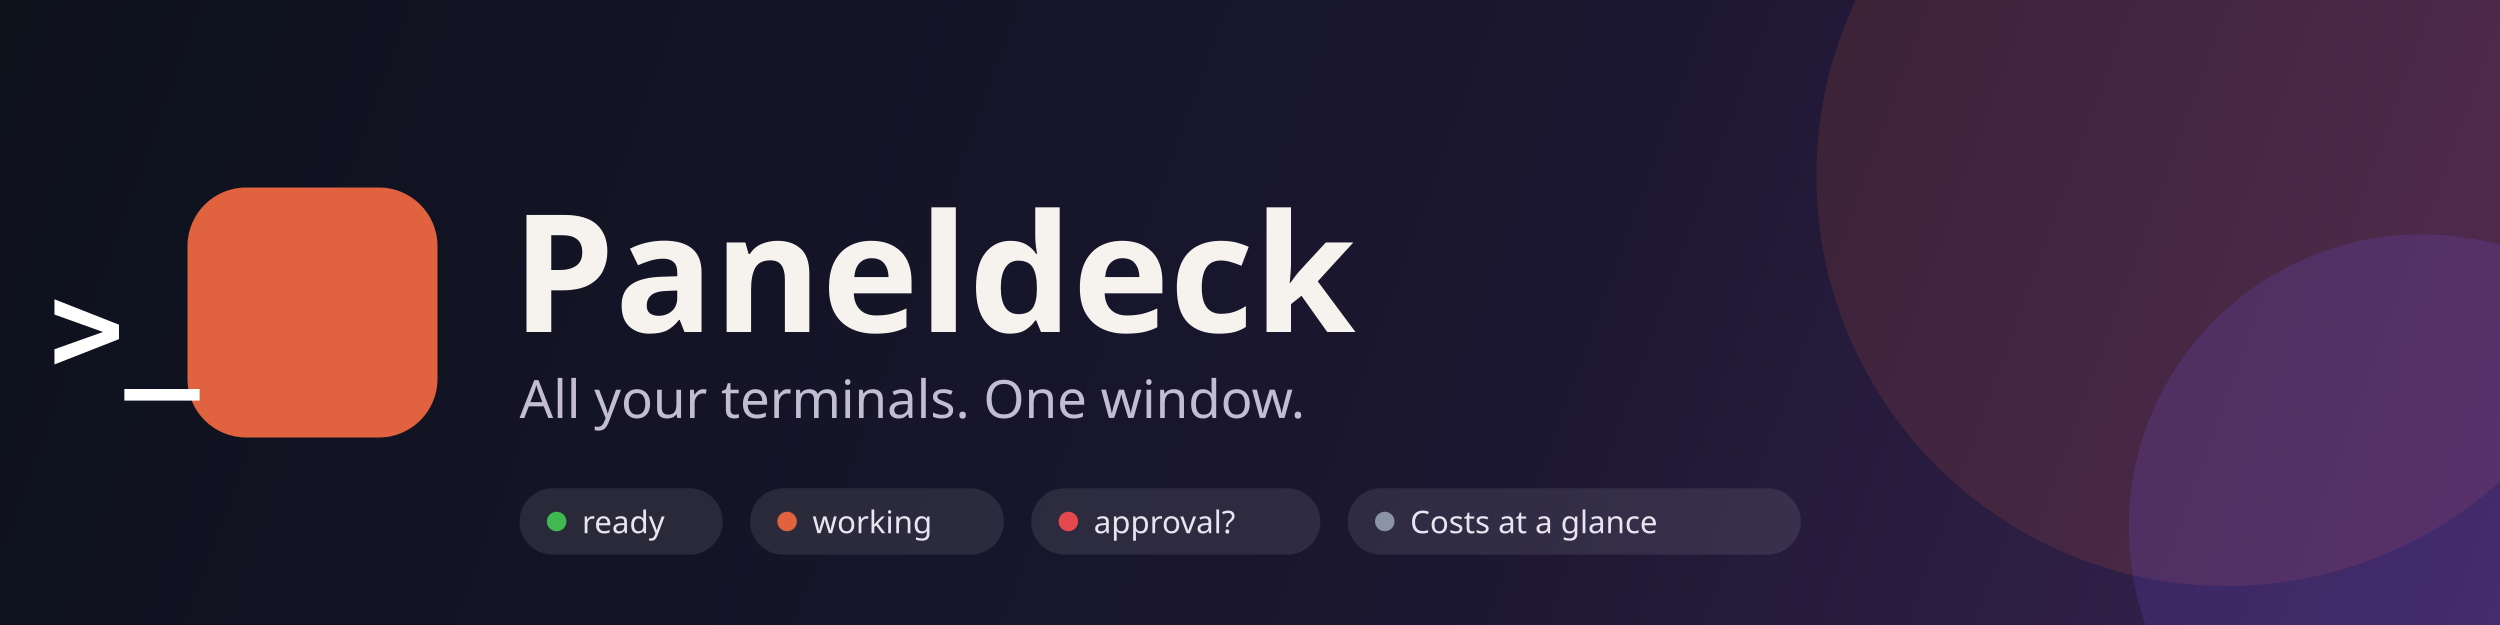
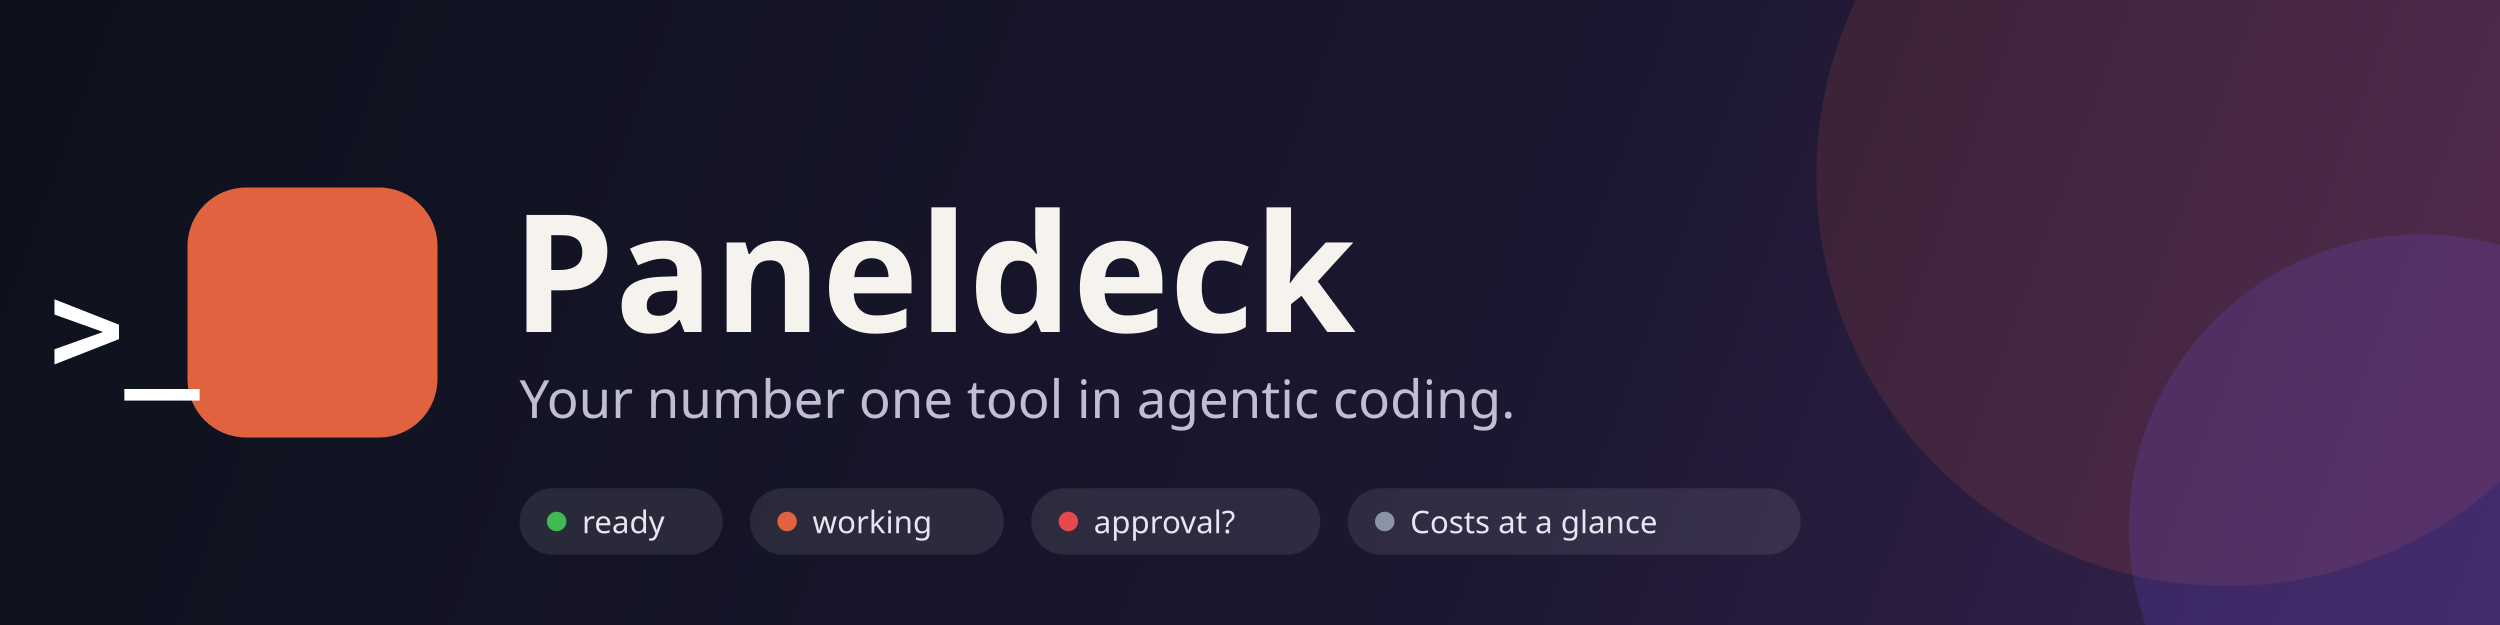
<svg xmlns="http://www.w3.org/2000/svg" width="1280" height="320" viewBox="0 0 1280 320">
  <defs>
    <linearGradient id="linear-gradient-1" x1="23.443" y1="-64.408" x2="1256.557" y2="384.408" gradientUnits="userSpaceOnUse">
      <stop offset="0" stop-color="#0d111c" />
      <stop offset="0.6" stop-color="#1b1730" />
      <stop offset="1" stop-color="#3b2352" />
    </linearGradient>
  </defs>
  <g id="Layer_1" data-name="Layer 1">
    <rect x="0" y="0" width="1280" height="320" fill="url(#linear-gradient-1)" />
    <path d="M1140 -120 L1140 -120 C1255.98 -120 1350 -25.98 1350 90 L1350 90 C1350 205.98 1255.98 300 1140 300 L1140 300 C1024.02 300 930 205.98 930 90 L930 90 C930 -25.98 1024.02 -120 1140 -120 Z" fill="#e0623f" opacity="0.14" />
    <path d="M1240 120 L1240 120 C1322.843 120 1390 187.157 1390 270 L1390 270 C1390 352.843 1322.843 420 1240 420 L1240 420 C1157.157 420 1090 352.843 1090 270 L1090 270 C1090 187.157 1157.157 120 1240 120 Z" fill="#7a5cff" opacity="0.16" />
    <path d="M126 96 L194 96 C210.569 96 224 109.431 224 126 L224 194 C224 210.569 210.569 224 194 224 L126 224 C109.431 224 96 210.569 96 194 L96 126 C96 109.431 109.431 96 126 96 Z" fill="#e0623f" />
    <text transform="matrix(1 0 0 1 160 190)" x="0" y="0" xml:space="preserve" font-family="Consolas, monospace" font-size="64" font-weight="bold" fill="#ffffff" text-anchor="middle">
      <tspan x="0" y="0">&gt;_</tspan>
    </text>
    <text transform="matrix(1 0 0 1 262 170)" x="0" y="0" xml:space="preserve" font-family="'Segoe UI', sans-serif" font-size="84" font-weight="600" fill="#f6f3ef">
      <tspan x="0" y="0">Paneldeck</tspan>
    </text>
    <text transform="matrix(1 0 0 1 266 214)" x="0" y="0" xml:space="preserve" font-family="'Segoe UI', sans-serif" font-size="27" fill="#c3bdd3">
-       <tspan x="0" y="0">All your terminals. One window.</tspan>
+       <tspan x="0" y="0">Your number one tool in agentic coding.</tspan>
    </text>
    <rect x="266" y="250" width="104" height="34" rx="17" fill="#ffffff" opacity="0.09" />
    <circle cx="285" cy="267" r="5" fill="#3fb950" />
    <text x="298" y="273" font-family="'Segoe UI', sans-serif" font-size="16" fill="#e8e5f0">ready</text>
    <rect x="384" y="250" width="130" height="34" rx="17" fill="#ffffff" opacity="0.09" />
    <circle cx="403" cy="267" r="5" fill="#e0623f" />
    <text x="416" y="273" font-family="'Segoe UI', sans-serif" font-size="16" fill="#e8e5f0">working</text>
    <rect x="528" y="250" width="148" height="34" rx="17" fill="#ffffff" opacity="0.09" />
    <circle cx="547" cy="267" r="5" fill="#e5484d" />
    <text x="560" y="273" font-family="'Segoe UI', sans-serif" font-size="16" fill="#e8e5f0">approval?</text>
    <rect x="690" y="250" width="232" height="34" rx="17" fill="#ffffff" opacity="0.09" />
    <circle cx="709" cy="267" r="5" fill="#8b93a7" />
    <text x="722" y="273" font-family="'Segoe UI', sans-serif" font-size="16" fill="#e8e5f0">Costs at a glance</text>
  </g>
</svg>
